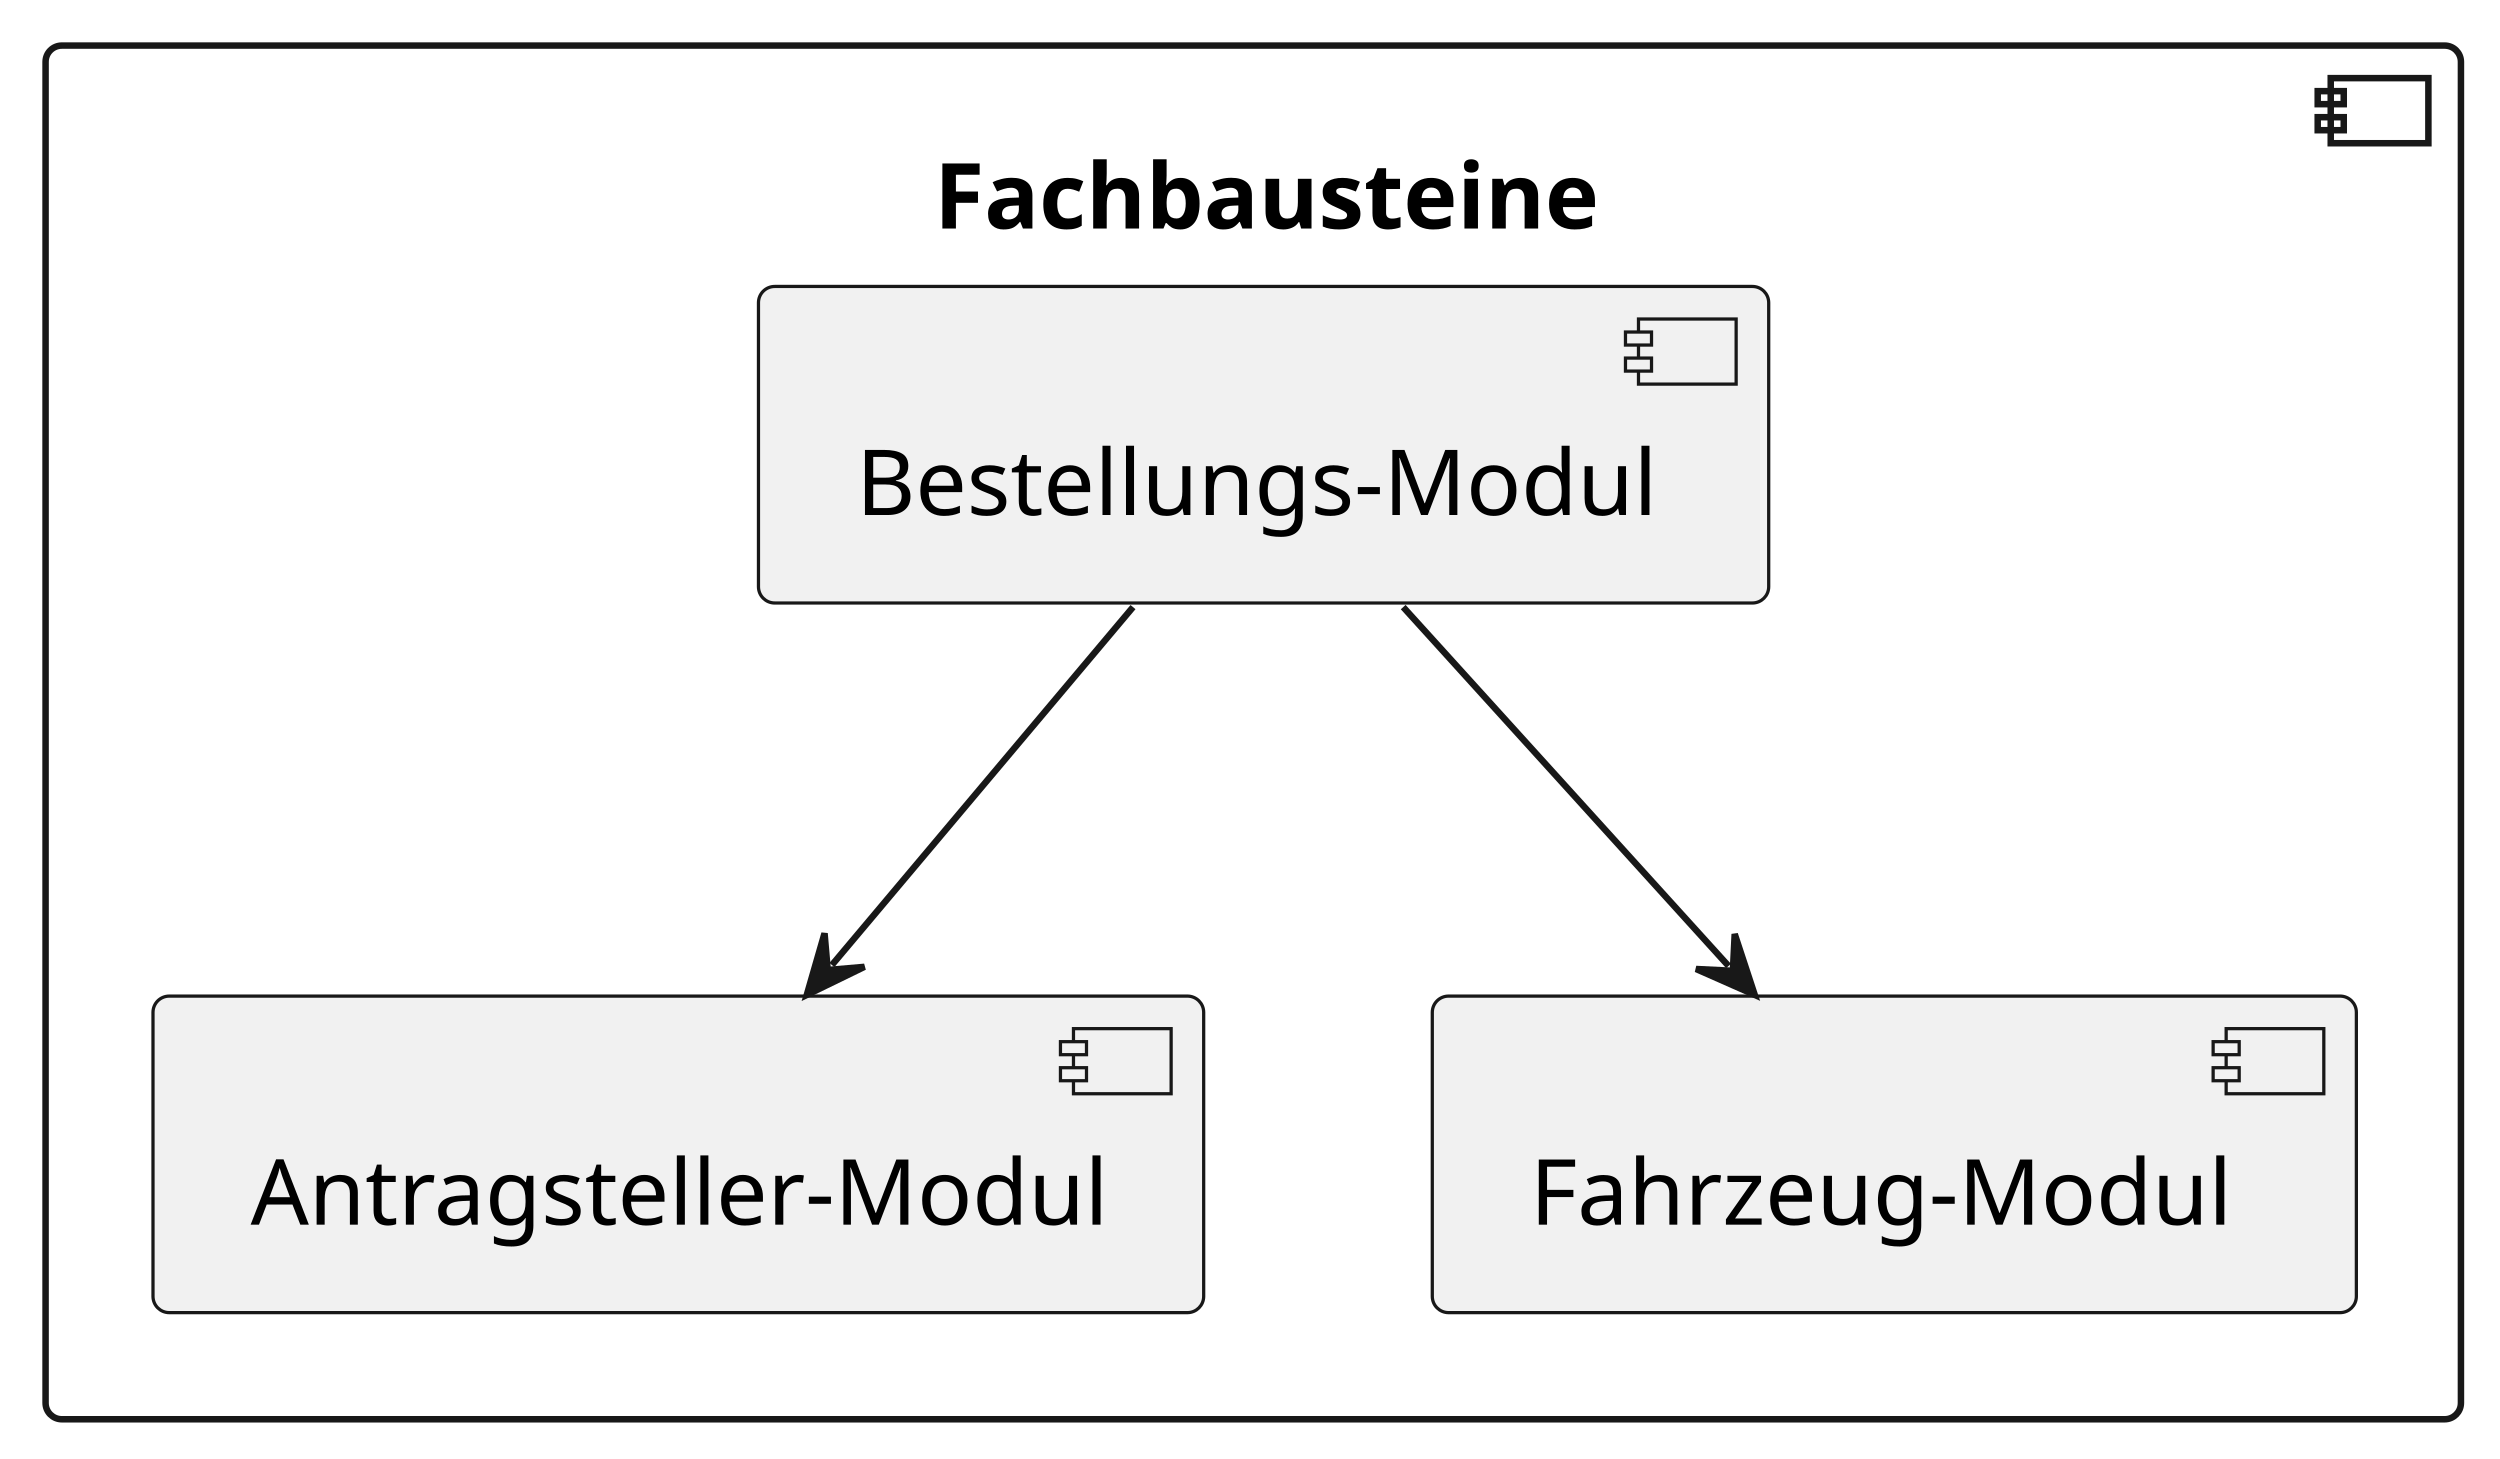
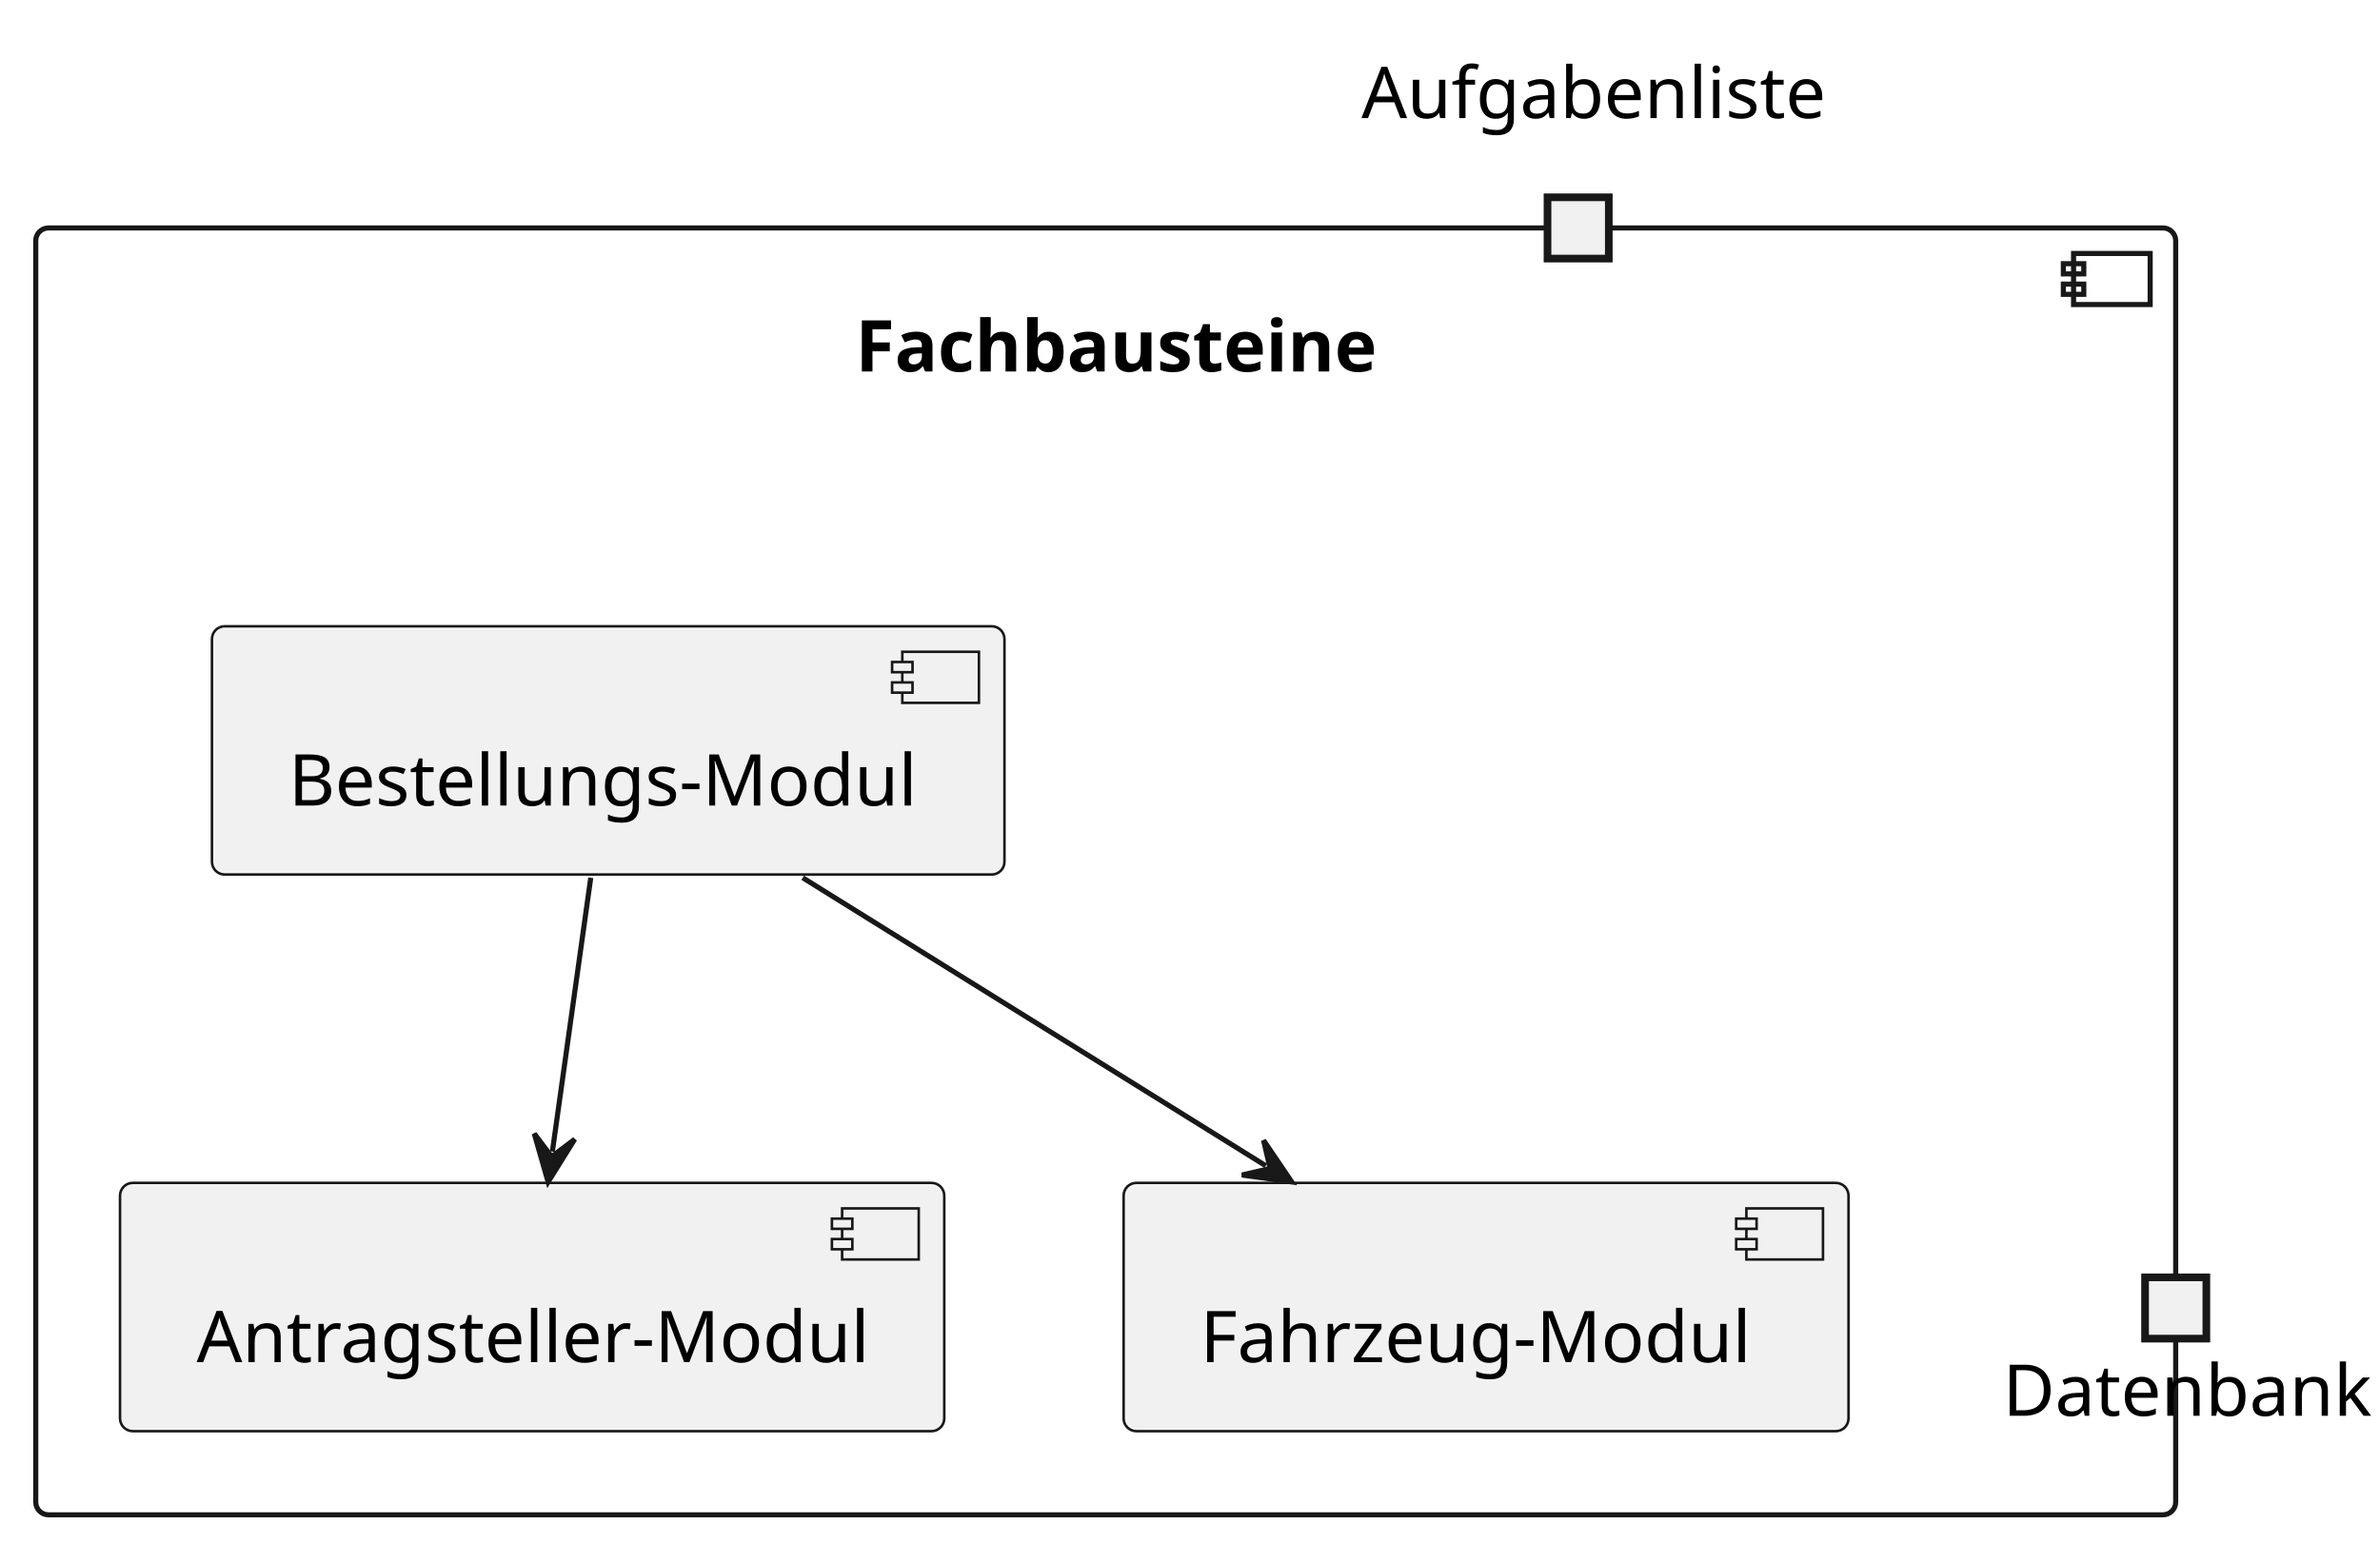
- <svg xmlns="http://www.w3.org/2000/svg" contentStyleType="text/css" data-diagram-type="DESCRIPTION" height="224px" preserveAspectRatio="none" style="width:384px;height:224px;background:#FFFFFF;" version="1.1" viewBox="0 0 384 224" width="384px" zoomAndPan="magnify">
+ <svg xmlns="http://www.w3.org/2000/svg" contentStyleType="text/css" data-diagram-type="DESCRIPTION" height="302px" preserveAspectRatio="none" style="width:466px;height:302px;background:#FFFFFF;" version="1.1" viewBox="0 0 466 302" width="466px" zoomAndPan="magnify">
  <defs />
  <g>
    <g class="cluster" data-entity="fachbaustein" data-source-line="1" data-uid="ent0002" id="cluster_fachbaustein">
-       <rect fill="none" height="211" rx="2.5" ry="2.5" style="stroke:#181818;stroke-width:1;" width="371" x="7" y="7" />
-       <rect fill="none" height="10" style="stroke:#181818;stroke-width:1;" width="15" x="358" y="12" />
-       <rect fill="none" height="2" style="stroke:#181818;stroke-width:1;" width="4" x="356" y="14" />
-       <rect fill="none" height="2" style="stroke:#181818;stroke-width:1;" width="4" x="356" y="18" />
-       <text fill="#000000" font-family="sans-serif" font-size="14" font-weight="bold" lengthAdjust="spacing" textLength="98.027" x="143.486" y="35.107">Fachbausteine</text>
+       <rect fill="none" height="252" rx="2.5" ry="2.5" style="stroke:#181818;stroke-width:1;" width="419" x="7" y="44.635" />
+       <rect fill="none" height="10" style="stroke:#181818;stroke-width:1;" width="15" x="406" y="49.635" />
+       <rect fill="none" height="2" style="stroke:#181818;stroke-width:1;" width="4" x="404" y="51.635" />
+       <rect fill="none" height="2" style="stroke:#181818;stroke-width:1;" width="4" x="404" y="55.635" />
+       <text fill="#000000" font-family="sans-serif" font-size="14" font-weight="bold" lengthAdjust="spacing" textLength="98.027" x="167.486" y="72.742">Fachbausteine</text>
    </g>
-     <g class="entity" data-entity="bestellung" data-source-line="2" data-uid="ent0003" id="entity_bestellung">
-       <rect fill="#F1F1F1" height="48.621" rx="2.5" ry="2.5" style="stroke:#181818;stroke-width:0.5;" width="155.172" x="116.5" y="44" />
-       <rect fill="#F1F1F1" height="10" style="stroke:#181818;stroke-width:0.5;" width="15" x="251.672" y="49" />
-       <rect fill="#F1F1F1" height="2" style="stroke:#181818;stroke-width:0.5;" width="4" x="249.672" y="51" />
-       <rect fill="#F1F1F1" height="2" style="stroke:#181818;stroke-width:0.5;" width="4" x="249.672" y="55" />
-       <text fill="#000000" font-family="sans-serif" font-size="14" lengthAdjust="spacing" textLength="115.172" x="131.5" y="79.107">Bestellungs-Modul</text>
+     <g class="entity" data-entity="Aufgabenliste" data-source-line="3" data-uid="ent0003" id="entity_Aufgabenliste">
+       <text fill="#000000" font-family="sans-serif" font-size="14" lengthAdjust="spacing" textLength="84.841" x="266.58" y="23.121">Aufgabenliste</text>
+       <rect fill="#F1F1F1" height="12" style="stroke:#181818;stroke-width:1.5;" width="12" x="303" y="38.635" />
    </g>
-     <g class="entity" data-entity="antragsteller" data-source-line="3" data-uid="ent0004" id="entity_antragsteller">
-       <rect fill="#F1F1F1" height="48.621" rx="2.5" ry="2.5" style="stroke:#181818;stroke-width:0.5;" width="161.386" x="23.5" y="153" />
-       <rect fill="#F1F1F1" height="10" style="stroke:#181818;stroke-width:0.5;" width="15" x="164.886" y="158" />
-       <rect fill="#F1F1F1" height="2" style="stroke:#181818;stroke-width:0.5;" width="4" x="162.886" y="160" />
-       <rect fill="#F1F1F1" height="2" style="stroke:#181818;stroke-width:0.5;" width="4" x="162.886" y="164" />
-       <text fill="#000000" font-family="sans-serif" font-size="14" lengthAdjust="spacing" textLength="121.386" x="38.5" y="188.107">Antragsteller-Modul</text>
+     <g class="entity" data-entity="bestellung" data-source-line="5" data-uid="ent0004" id="entity_bestellung">
+       <rect fill="#F1F1F1" height="48.621" rx="2.5" ry="2.5" style="stroke:#181818;stroke-width:0.5;" width="155.172" x="41.5" y="122.635" />
+       <rect fill="#F1F1F1" height="10" style="stroke:#181818;stroke-width:0.5;" width="15" x="176.672" y="127.635" />
+       <rect fill="#F1F1F1" height="2" style="stroke:#181818;stroke-width:0.5;" width="4" x="174.672" y="129.635" />
+       <rect fill="#F1F1F1" height="2" style="stroke:#181818;stroke-width:0.5;" width="4" x="174.672" y="133.635" />
+       <text fill="#000000" font-family="sans-serif" font-size="14" lengthAdjust="spacing" textLength="115.172" x="56.5" y="157.742">Bestellungs-Modul</text>
    </g>
-     <g class="entity" data-entity="fahrzeug" data-source-line="4" data-uid="ent0005" id="entity_fahrzeug">
-       <rect fill="#F1F1F1" height="48.621" rx="2.5" ry="2.5" style="stroke:#181818;stroke-width:0.5;" width="141.938" x="220" y="153" />
-       <rect fill="#F1F1F1" height="10" style="stroke:#181818;stroke-width:0.5;" width="15" x="341.938" y="158" />
-       <rect fill="#F1F1F1" height="2" style="stroke:#181818;stroke-width:0.5;" width="4" x="339.938" y="160" />
-       <rect fill="#F1F1F1" height="2" style="stroke:#181818;stroke-width:0.5;" width="4" x="339.938" y="164" />
-       <text fill="#000000" font-family="sans-serif" font-size="14" lengthAdjust="spacing" textLength="101.938" x="235" y="188.107">Fahrzeug-Modul</text>
+     <g class="entity" data-entity="antragsteller" data-source-line="6" data-uid="ent0005" id="entity_antragsteller">
+       <rect fill="#F1F1F1" height="48.621" rx="2.5" ry="2.5" style="stroke:#181818;stroke-width:0.5;" width="161.386" x="23.5" y="231.635" />
+       <rect fill="#F1F1F1" height="10" style="stroke:#181818;stroke-width:0.5;" width="15" x="164.886" y="236.635" />
+       <rect fill="#F1F1F1" height="2" style="stroke:#181818;stroke-width:0.5;" width="4" x="162.886" y="238.635" />
+       <rect fill="#F1F1F1" height="2" style="stroke:#181818;stroke-width:0.5;" width="4" x="162.886" y="242.635" />
+       <text fill="#000000" font-family="sans-serif" font-size="14" lengthAdjust="spacing" textLength="121.386" x="38.5" y="266.742">Antragsteller-Modul</text>
    </g>
-     <g class="link" data-entity-1="bestellung" data-entity-2="antragsteller" data-source-line="7" data-uid="lnk6" id="link_bestellung_antragsteller">
-       <path d="M174.03,93.25 C159.11,110.98 142.681,130.508 127.781,148.228" fill="none" id="bestellung-to-antragsteller" style="stroke:#181818;stroke-width:1;" />
-       <polygon fill="#181818" points="123.92,152.82,132.774,148.506,127.138,148.993,126.651,143.357,123.92,152.82" style="stroke:#181818;stroke-width:1;" />
+     <g class="entity" data-entity="fahrzeug" data-source-line="7" data-uid="ent0006" id="entity_fahrzeug">
+       <rect fill="#F1F1F1" height="48.621" rx="2.5" ry="2.5" style="stroke:#181818;stroke-width:0.5;" width="141.938" x="220" y="231.635" />
+       <rect fill="#F1F1F1" height="10" style="stroke:#181818;stroke-width:0.5;" width="15" x="341.938" y="236.635" />
+       <rect fill="#F1F1F1" height="2" style="stroke:#181818;stroke-width:0.5;" width="4" x="339.938" y="238.635" />
+       <rect fill="#F1F1F1" height="2" style="stroke:#181818;stroke-width:0.5;" width="4" x="339.938" y="242.635" />
+       <text fill="#000000" font-family="sans-serif" font-size="14" lengthAdjust="spacing" textLength="101.938" x="235" y="266.742">Fahrzeug-Modul</text>
    </g>
-     <g class="link" data-entity-1="bestellung" data-entity-2="fahrzeug" data-source-line="8" data-uid="lnk7" id="link_bestellung_fahrzeug">
-       <path d="M215.53,93.25 C231.6,110.98 249.441,130.654 265.501,148.374" fill="none" id="bestellung-to-fahrzeug" style="stroke:#181818;stroke-width:1;" />
-       <polygon fill="#181818" points="269.53,152.82,266.45,143.465,266.172,149.115,260.522,148.838,269.53,152.82" style="stroke:#181818;stroke-width:1;" />
+     <g class="entity" data-entity="Datenbank" data-source-line="9" data-uid="ent0007" id="entity_Datenbank">
+       <text fill="#000000" font-family="sans-serif" font-size="14" lengthAdjust="spacing" textLength="67.717" x="392.142" y="277.242">Datenbank</text>
+       <rect fill="#F1F1F1" height="12" style="stroke:#181818;stroke-width:1.5;" width="12" x="420" y="250.135" />
+     </g>
+     <g class="link" data-entity-1="bestellung" data-entity-2="antragsteller" data-source-line="12" data-uid="lnk8" id="link_bestellung_antragsteller">
+       <path d="M115.67,171.885 C113.19,189.615 110.632,207.793 108.152,225.513" fill="none" id="bestellung-to-antragsteller" style="stroke:#181818;stroke-width:1;" />
+       <polygon fill="#181818" points="107.32,231.455,112.529,223.096,108.013,226.503,104.606,221.987,107.32,231.455" style="stroke:#181818;stroke-width:1;" />
+     </g>
+     <g class="link" data-entity-1="bestellung" data-entity-2="fahrzeug" data-source-line="13" data-uid="lnk9" id="link_bestellung_fahrzeug">
+       <path d="M157.17,171.885 C185.68,189.615 219.366,210.564 247.836,228.284" fill="none" id="bestellung-to-fahrzeug" style="stroke:#181818;stroke-width:1;" />
+       <polygon fill="#181818" points="252.93,231.455,247.403,223.303,248.685,228.813,243.175,230.095,252.93,231.455" style="stroke:#181818;stroke-width:1;" />
    </g>
  </g>
</svg>
